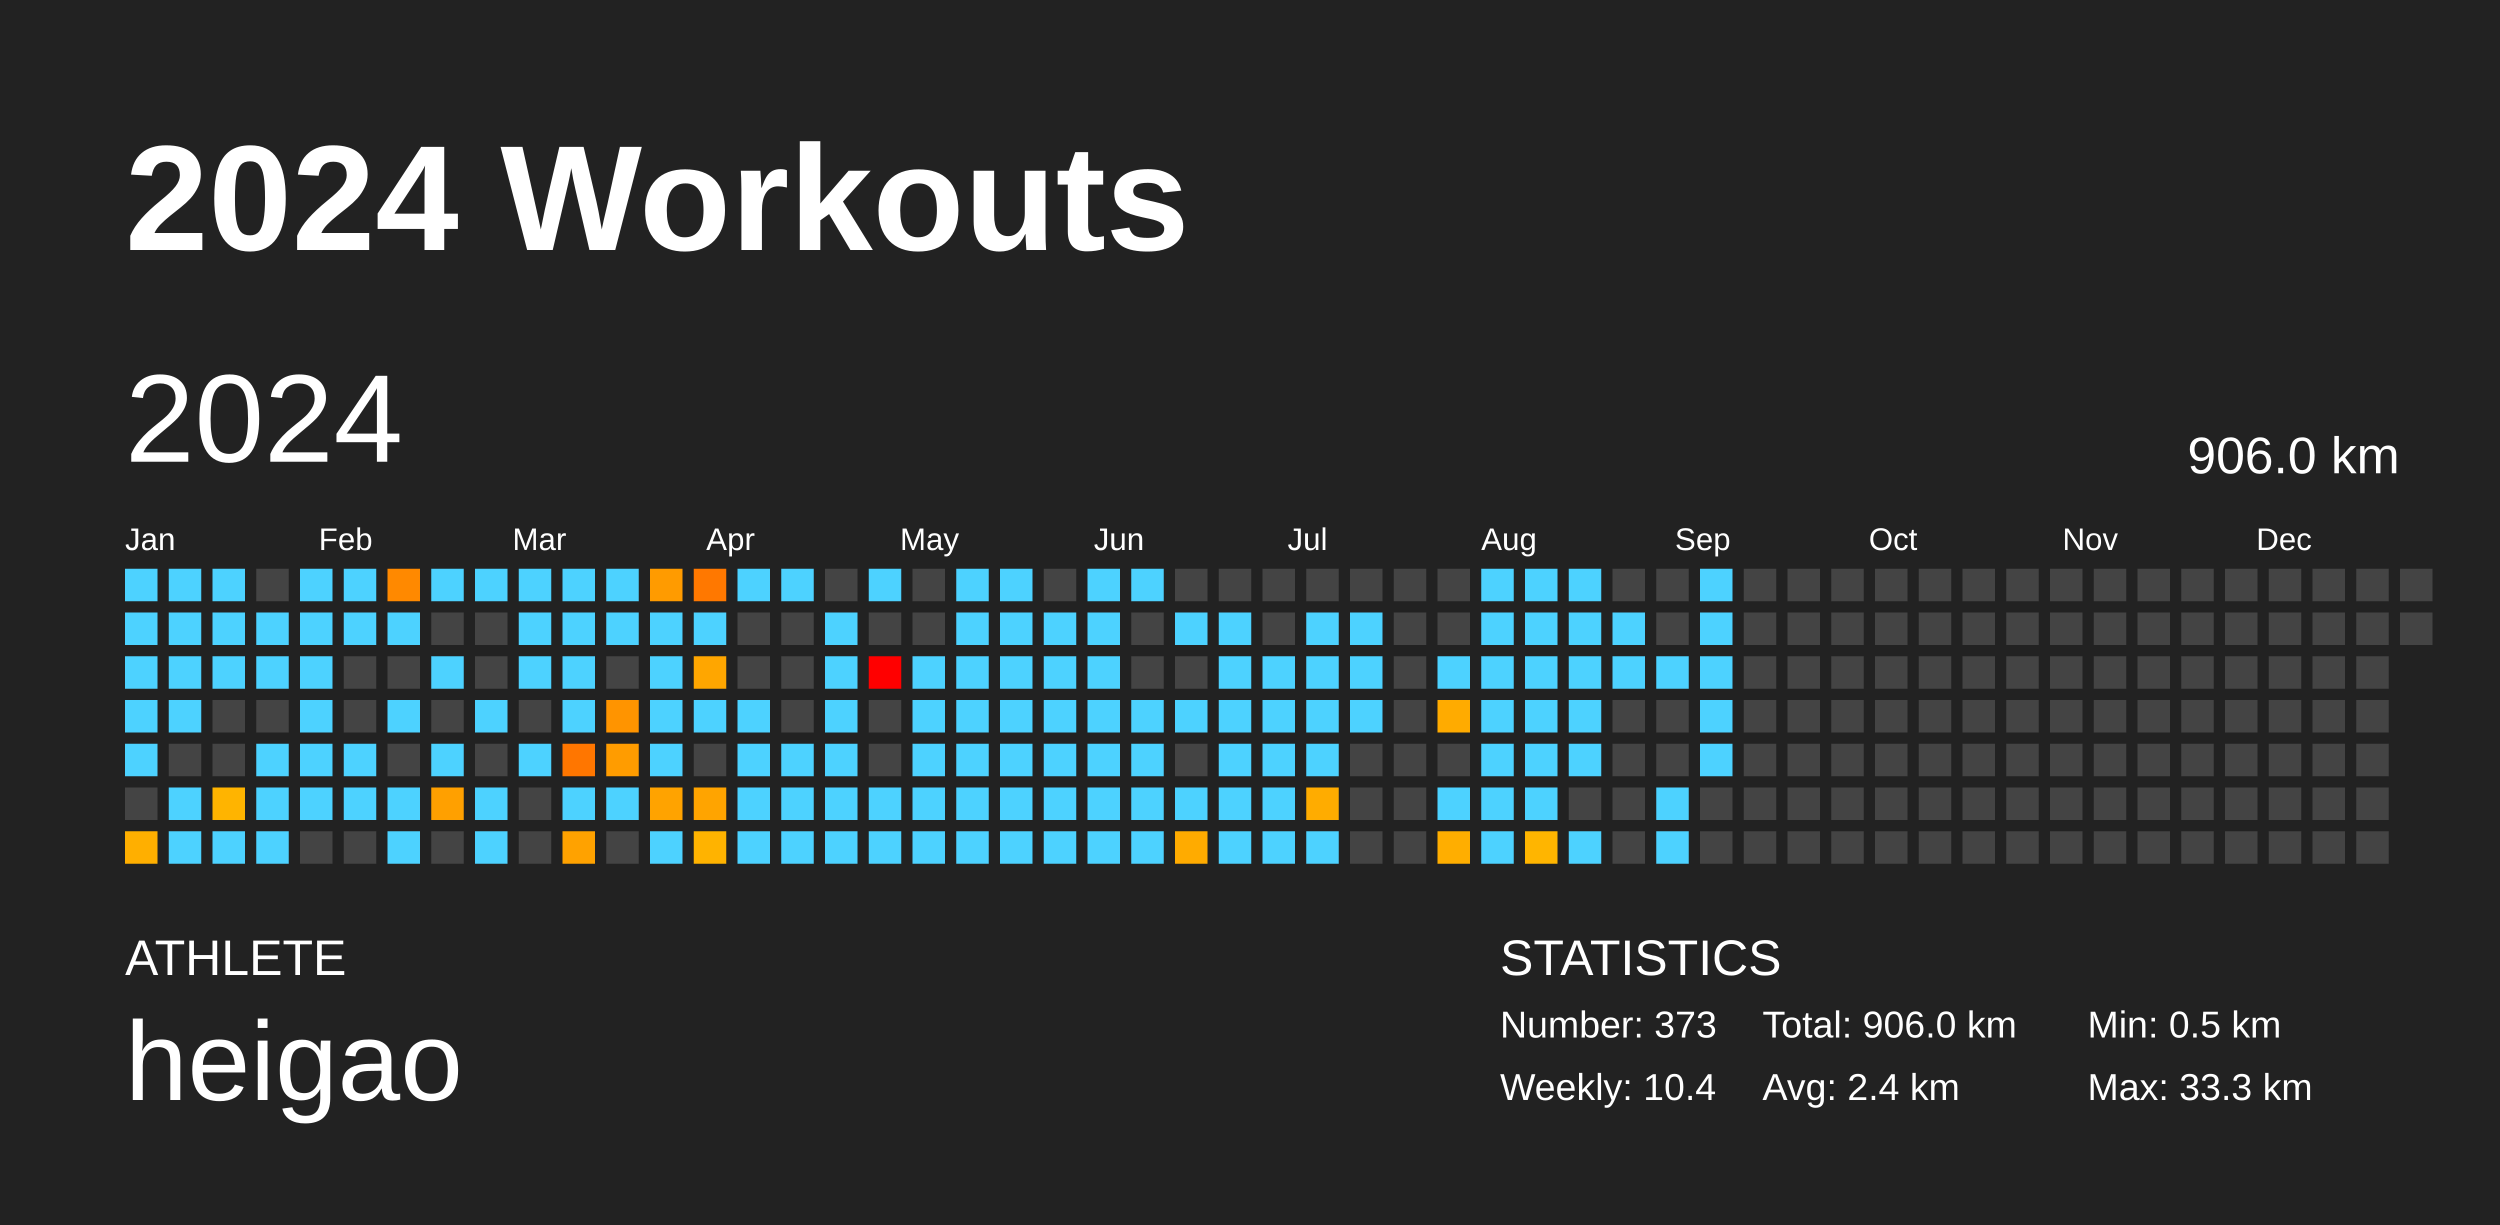
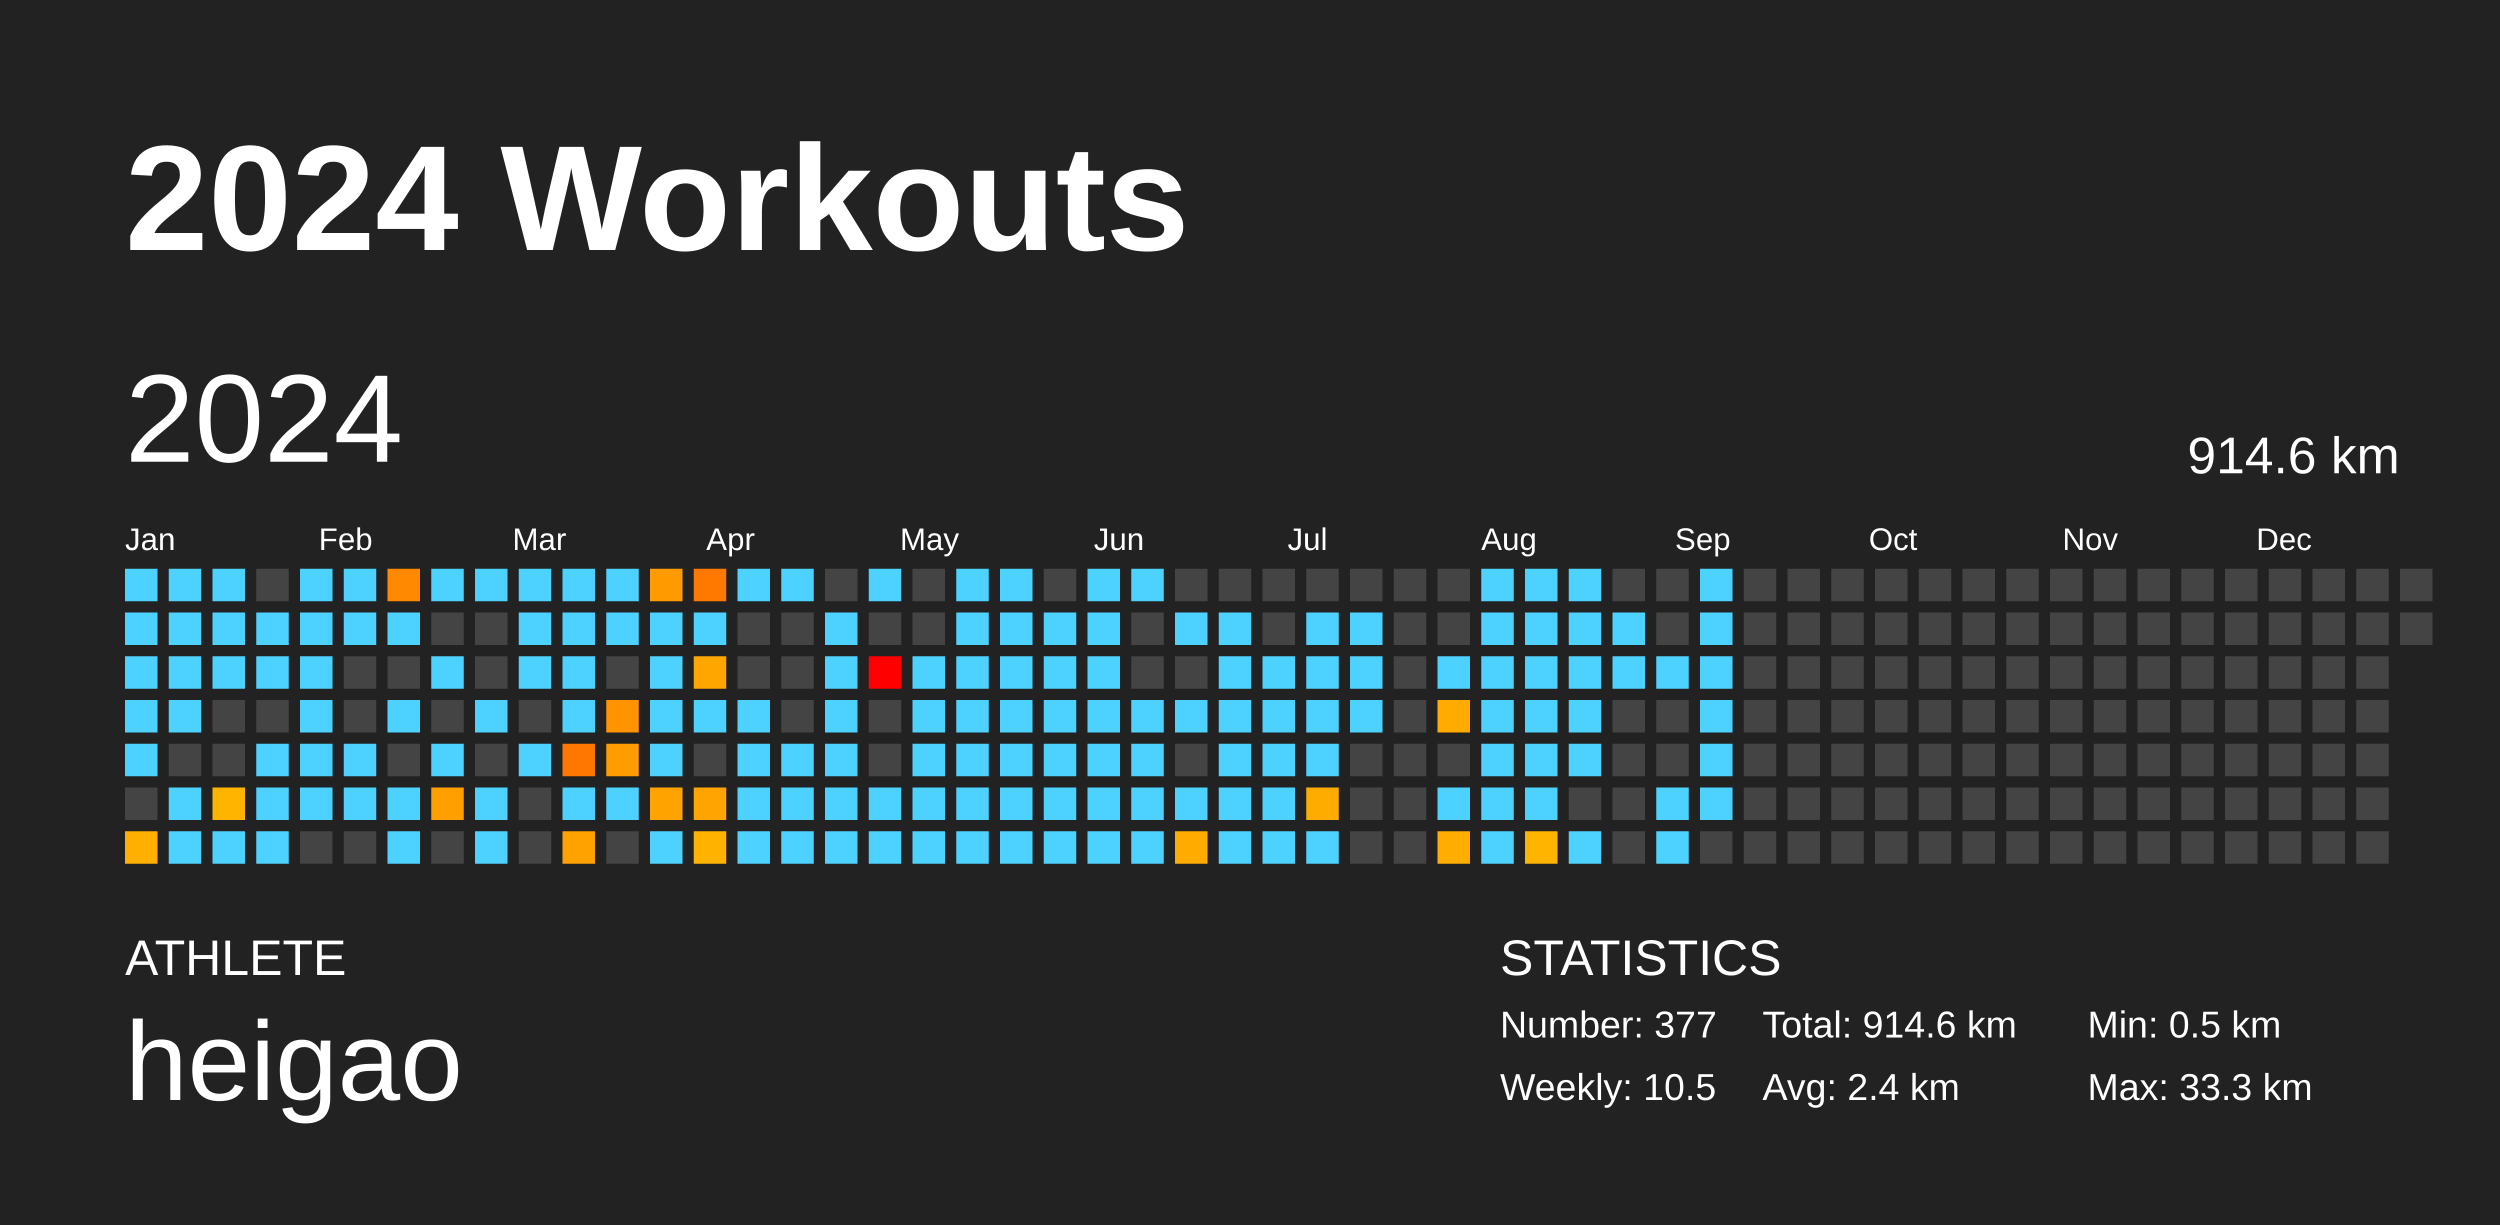
<svg xmlns="http://www.w3.org/2000/svg" baseProfile="full" height="98mm" version="1.1" viewBox="0,0,200,98" width="200mm">
  <defs />
  <rect fill="#222222" height="98" width="200" x="0" y="0" />
  <text fill="#FFFFFF" style="font-size:12px; font-family:Arial; font-weight:bold;" x="10" y="20">2024 Workouts</text>
  <text fill="#FFFFFF" style="font-size:4px; font-family:Arial" x="10" y="78">ATHLETE</text>
  <text fill="#FFFFFF" style="font-size:9px; font-family:Arial" x="10" y="88">heigao</text>
  <text fill="#FFFFFF" style="font-size:4px; font-family:Arial" x="120" y="78">STATISTICS</text>
-   <text fill="#FFFFFF" style="font-size:3px; font-family:Arial" x="120" y="83">Number: 373</text>
-   <text fill="#FFFFFF" style="font-size:3px; font-family:Arial" x="120" y="88">Weekly: 10.4</text>
-   <text fill="#FFFFFF" style="font-size:3px; font-family:Arial" x="141" y="83">Total: 906.0 km</text>
+   <text fill="#FFFFFF" style="font-size:3px; font-family:Arial" x="120" y="83">Number: 377</text>
+   <text fill="#FFFFFF" style="font-size:3px; font-family:Arial" x="120" y="88">Weekly: 10.5</text>
+   <text fill="#FFFFFF" style="font-size:3px; font-family:Arial" x="141" y="83">Total: 914.6 km</text>
  <text fill="#FFFFFF" style="font-size:3px; font-family:Arial" x="141" y="88">Avg: 2.4 km</text>
  <text fill="#FFFFFF" style="font-size:3px; font-family:Arial" x="167" y="83">Min: 0.5 km</text>
  <text fill="#FFFFFF" style="font-size:3px; font-family:Arial" x="167" y="88">Max: 33.3 km</text>
  <text dominant-baseline="hanging" fill="#FFFFFF" style="font-size:10.0px; font-family:Arial;" x="10" y="30">2024</text>
-   <text dominant-baseline="hanging" fill="#FFFFFF" style="font-size:4.125px; font-family:Arial;" x="175" y="35">906.0 km</text>
+   <text dominant-baseline="hanging" fill="#FFFFFF" style="font-size:4.125px; font-family:Arial;" x="175" y="35">914.6 km</text>
  <text fill="#FFFFFF" style="font-size:2.5px; font-family:Arial" x="10.0" y="44">Jan</text>
  <text fill="#FFFFFF" style="font-size:2.5px; font-family:Arial" x="25.5" y="44">Feb</text>
  <text fill="#FFFFFF" style="font-size:2.5px; font-family:Arial" x="41.0" y="44">Mar</text>
  <text fill="#FFFFFF" style="font-size:2.5px; font-family:Arial" x="56.5" y="44">Apr</text>
  <text fill="#FFFFFF" style="font-size:2.5px; font-family:Arial" x="72.0" y="44">May</text>
  <text fill="#FFFFFF" style="font-size:2.5px; font-family:Arial" x="87.5" y="44">Jun</text>
  <text fill="#FFFFFF" style="font-size:2.5px; font-family:Arial" x="103.0" y="44">Jul</text>
  <text fill="#FFFFFF" style="font-size:2.5px; font-family:Arial" x="118.5" y="44">Aug</text>
  <text fill="#FFFFFF" style="font-size:2.5px; font-family:Arial" x="134.0" y="44">Sep</text>
  <text fill="#FFFFFF" style="font-size:2.5px; font-family:Arial" x="149.5" y="44">Oct</text>
  <text fill="#FFFFFF" style="font-size:2.5px; font-family:Arial" x="165.0" y="44">Nov</text>
  <text fill="#FFFFFF" style="font-size:2.5px; font-family:Arial" x="180.5" y="44">Dec</text>
  <rect fill="#4dd2ff" height="2.6" width="2.6" x="10.0" y="45.5" />
  <rect fill="#4dd2ff" height="2.6" width="2.6" x="10.0" y="49.0" />
  <rect fill="#4dd2ff" height="2.6" width="2.6" x="10.0" y="52.5" />
  <rect fill="#4dd2ff" height="2.6" width="2.6" x="10.0" y="56.0" />
  <rect fill="#4dd2ff" height="2.6" width="2.6" x="10.0" y="59.5" />
  <rect fill="#444444" height="2.6" width="2.6" x="10.0" y="63.0" />
  <rect fill="#ffaf00" height="2.6" width="2.6" x="10.0" y="66.5" />
  <rect fill="#4dd2ff" height="2.6" width="2.6" x="13.5" y="45.5" />
  <rect fill="#4dd2ff" height="2.6" width="2.6" x="13.5" y="49.0" />
  <rect fill="#4dd2ff" height="2.6" width="2.6" x="13.5" y="52.5" />
  <rect fill="#4dd2ff" height="2.6" width="2.6" x="13.5" y="56.0" />
  <rect fill="#444444" height="2.6" width="2.6" x="13.5" y="59.5" />
  <rect fill="#4dd2ff" height="2.6" width="2.6" x="13.5" y="63.0" />
  <rect fill="#4dd2ff" height="2.6" width="2.6" x="13.5" y="66.5" />
  <rect fill="#4dd2ff" height="2.6" width="2.6" x="17.0" y="45.5" />
  <rect fill="#4dd2ff" height="2.6" width="2.6" x="17.0" y="49.0" />
  <rect fill="#4dd2ff" height="2.6" width="2.6" x="17.0" y="52.5" />
  <rect fill="#444444" height="2.6" width="2.6" x="17.0" y="56.0" />
  <rect fill="#444444" height="2.6" width="2.6" x="17.0" y="59.5" />
  <rect fill="#ffb400" height="2.6" width="2.6" x="17.0" y="63.0" />
  <rect fill="#4dd2ff" height="2.6" width="2.6" x="17.0" y="66.5" />
  <rect fill="#444444" height="2.6" width="2.6" x="20.5" y="45.5" />
  <rect fill="#4dd2ff" height="2.6" width="2.6" x="20.5" y="49.0" />
  <rect fill="#4dd2ff" height="2.6" width="2.6" x="20.5" y="52.5" />
  <rect fill="#444444" height="2.6" width="2.6" x="20.5" y="56.0" />
  <rect fill="#4dd2ff" height="2.6" width="2.6" x="20.5" y="59.5" />
  <rect fill="#4dd2ff" height="2.6" width="2.6" x="20.5" y="63.0" />
  <rect fill="#4dd2ff" height="2.6" width="2.6" x="20.5" y="66.5" />
  <rect fill="#4dd2ff" height="2.6" width="2.6" x="24.0" y="45.5" />
  <rect fill="#4dd2ff" height="2.6" width="2.6" x="24.0" y="49.0" />
  <rect fill="#4dd2ff" height="2.6" width="2.6" x="24.0" y="52.5" />
  <rect fill="#4dd2ff" height="2.6" width="2.6" x="24.0" y="56.0" />
  <rect fill="#4dd2ff" height="2.6" width="2.6" x="24.0" y="59.5" />
  <rect fill="#4dd2ff" height="2.6" width="2.6" x="24.0" y="63.0" />
  <rect fill="#444444" height="2.6" width="2.6" x="24.0" y="66.5" />
  <rect fill="#4dd2ff" height="2.6" width="2.6" x="27.5" y="45.5" />
  <rect fill="#4dd2ff" height="2.6" width="2.6" x="27.5" y="49.0" />
  <rect fill="#444444" height="2.6" width="2.6" x="27.5" y="52.5" />
  <rect fill="#444444" height="2.6" width="2.6" x="27.5" y="56.0" />
  <rect fill="#4dd2ff" height="2.6" width="2.6" x="27.5" y="59.5" />
  <rect fill="#4dd2ff" height="2.6" width="2.6" x="27.5" y="63.0" />
  <rect fill="#444444" height="2.6" width="2.6" x="27.5" y="66.5" />
  <rect fill="#ff8900" height="2.6" width="2.6" x="31.0" y="45.5" />
  <rect fill="#4dd2ff" height="2.6" width="2.6" x="31.0" y="49.0" />
  <rect fill="#444444" height="2.6" width="2.6" x="31.0" y="52.5" />
  <rect fill="#4dd2ff" height="2.6" width="2.6" x="31.0" y="56.0" />
  <rect fill="#444444" height="2.6" width="2.6" x="31.0" y="59.5" />
  <rect fill="#4dd2ff" height="2.6" width="2.6" x="31.0" y="63.0" />
  <rect fill="#4dd2ff" height="2.6" width="2.6" x="31.0" y="66.5" />
  <rect fill="#4dd2ff" height="2.6" width="2.6" x="34.5" y="45.5" />
  <rect fill="#444444" height="2.6" width="2.6" x="34.5" y="49.0" />
  <rect fill="#4dd2ff" height="2.6" width="2.6" x="34.5" y="52.5" />
  <rect fill="#444444" height="2.6" width="2.6" x="34.5" y="56.0" />
  <rect fill="#4dd2ff" height="2.6" width="2.6" x="34.5" y="59.5" />
  <rect fill="#ffa000" height="2.6" width="2.6" x="34.5" y="63.0" />
  <rect fill="#444444" height="2.6" width="2.6" x="34.5" y="66.5" />
  <rect fill="#4dd2ff" height="2.6" width="2.6" x="38.0" y="45.5" />
  <rect fill="#444444" height="2.6" width="2.6" x="38.0" y="49.0" />
  <rect fill="#444444" height="2.6" width="2.6" x="38.0" y="52.5" />
  <rect fill="#4dd2ff" height="2.6" width="2.6" x="38.0" y="56.0" />
  <rect fill="#444444" height="2.6" width="2.6" x="38.0" y="59.5" />
  <rect fill="#4dd2ff" height="2.6" width="2.6" x="38.0" y="63.0" />
  <rect fill="#4dd2ff" height="2.6" width="2.6" x="38.0" y="66.5" />
  <rect fill="#4dd2ff" height="2.6" width="2.6" x="41.5" y="45.5" />
  <rect fill="#4dd2ff" height="2.6" width="2.6" x="41.5" y="49.0" />
  <rect fill="#4dd2ff" height="2.6" width="2.6" x="41.5" y="52.5" />
  <rect fill="#444444" height="2.6" width="2.6" x="41.5" y="56.0" />
  <rect fill="#4dd2ff" height="2.6" width="2.6" x="41.5" y="59.5" />
  <rect fill="#444444" height="2.6" width="2.6" x="41.5" y="63.0" />
  <rect fill="#444444" height="2.6" width="2.6" x="41.5" y="66.5" />
  <rect fill="#4dd2ff" height="2.6" width="2.6" x="45.0" y="45.5" />
  <rect fill="#4dd2ff" height="2.6" width="2.6" x="45.0" y="49.0" />
  <rect fill="#4dd2ff" height="2.6" width="2.6" x="45.0" y="52.5" />
  <rect fill="#4dd2ff" height="2.6" width="2.6" x="45.0" y="56.0" />
  <rect fill="#ff7600" height="2.6" width="2.6" x="45.0" y="59.5" />
  <rect fill="#4dd2ff" height="2.6" width="2.6" x="45.0" y="63.0" />
  <rect fill="#ffa200" height="2.6" width="2.6" x="45.0" y="66.5" />
  <rect fill="#4dd2ff" height="2.6" width="2.6" x="48.5" y="45.5" />
  <rect fill="#4dd2ff" height="2.6" width="2.6" x="48.5" y="49.0" />
  <rect fill="#444444" height="2.6" width="2.6" x="48.5" y="52.5" />
  <rect fill="#ff9400" height="2.6" width="2.6" x="48.5" y="56.0" />
  <rect fill="#ff9c00" height="2.6" width="2.6" x="48.5" y="59.5" />
  <rect fill="#4dd2ff" height="2.6" width="2.6" x="48.5" y="63.0" />
  <rect fill="#444444" height="2.6" width="2.6" x="48.5" y="66.5" />
  <rect fill="#ff9b00" height="2.6" width="2.6" x="52.0" y="45.5" />
  <rect fill="#4dd2ff" height="2.6" width="2.6" x="52.0" y="49.0" />
  <rect fill="#4dd2ff" height="2.6" width="2.6" x="52.0" y="52.5" />
  <rect fill="#4dd2ff" height="2.6" width="2.6" x="52.0" y="56.0" />
  <rect fill="#4dd2ff" height="2.6" width="2.6" x="52.0" y="59.5" />
  <rect fill="#ffa300" height="2.6" width="2.6" x="52.0" y="63.0" />
  <rect fill="#4dd2ff" height="2.6" width="2.6" x="52.0" y="66.5" />
  <rect fill="#ff7800" height="2.6" width="2.6" x="55.5" y="45.5" />
  <rect fill="#4dd2ff" height="2.6" width="2.6" x="55.5" y="49.0" />
  <rect fill="#ffa600" height="2.6" width="2.6" x="55.5" y="52.5" />
  <rect fill="#4dd2ff" height="2.6" width="2.6" x="55.5" y="56.0" />
  <rect fill="#444444" height="2.6" width="2.6" x="55.5" y="59.5" />
  <rect fill="#ffa400" height="2.6" width="2.6" x="55.5" y="63.0" />
  <rect fill="#ffb300" height="2.6" width="2.6" x="55.5" y="66.5" />
  <rect fill="#4dd2ff" height="2.6" width="2.6" x="59.0" y="45.5" />
  <rect fill="#444444" height="2.6" width="2.6" x="59.0" y="49.0" />
  <rect fill="#444444" height="2.6" width="2.6" x="59.0" y="52.5" />
  <rect fill="#4dd2ff" height="2.6" width="2.6" x="59.0" y="56.0" />
  <rect fill="#4dd2ff" height="2.6" width="2.6" x="59.0" y="59.5" />
  <rect fill="#4dd2ff" height="2.6" width="2.6" x="59.0" y="63.0" />
  <rect fill="#4dd2ff" height="2.6" width="2.6" x="59.0" y="66.5" />
  <rect fill="#4dd2ff" height="2.6" width="2.6" x="62.5" y="45.5" />
  <rect fill="#444444" height="2.6" width="2.6" x="62.5" y="49.0" />
  <rect fill="#444444" height="2.6" width="2.6" x="62.5" y="52.5" />
  <rect fill="#444444" height="2.6" width="2.6" x="62.5" y="56.0" />
  <rect fill="#4dd2ff" height="2.6" width="2.6" x="62.5" y="59.5" />
  <rect fill="#4dd2ff" height="2.6" width="2.6" x="62.5" y="63.0" />
  <rect fill="#4dd2ff" height="2.6" width="2.6" x="62.5" y="66.5" />
  <rect fill="#444444" height="2.6" width="2.6" x="66.0" y="45.5" />
  <rect fill="#4dd2ff" height="2.6" width="2.6" x="66.0" y="49.0" />
  <rect fill="#4dd2ff" height="2.6" width="2.6" x="66.0" y="52.5" />
  <rect fill="#4dd2ff" height="2.6" width="2.6" x="66.0" y="56.0" />
  <rect fill="#4dd2ff" height="2.6" width="2.6" x="66.0" y="59.5" />
  <rect fill="#4dd2ff" height="2.6" width="2.6" x="66.0" y="63.0" />
  <rect fill="#4dd2ff" height="2.6" width="2.6" x="66.0" y="66.5" />
  <rect fill="#4dd2ff" height="2.6" width="2.6" x="69.5" y="45.5" />
  <rect fill="#444444" height="2.6" width="2.6" x="69.5" y="49.0" />
  <rect fill="red" height="2.6" width="2.6" x="69.5" y="52.5" />
  <rect fill="#444444" height="2.6" width="2.6" x="69.5" y="56.0" />
  <rect fill="#444444" height="2.6" width="2.6" x="69.5" y="59.5" />
  <rect fill="#4dd2ff" height="2.6" width="2.6" x="69.5" y="63.0" />
  <rect fill="#4dd2ff" height="2.6" width="2.6" x="69.5" y="66.5" />
  <rect fill="#444444" height="2.6" width="2.6" x="73.0" y="45.5" />
  <rect fill="#444444" height="2.6" width="2.6" x="73.0" y="49.0" />
  <rect fill="#4dd2ff" height="2.6" width="2.6" x="73.0" y="52.5" />
  <rect fill="#4dd2ff" height="2.6" width="2.6" x="73.0" y="56.0" />
  <rect fill="#4dd2ff" height="2.6" width="2.6" x="73.0" y="59.5" />
  <rect fill="#4dd2ff" height="2.6" width="2.6" x="73.0" y="63.0" />
  <rect fill="#4dd2ff" height="2.6" width="2.6" x="73.0" y="66.5" />
  <rect fill="#4dd2ff" height="2.6" width="2.6" x="76.5" y="45.5" />
  <rect fill="#4dd2ff" height="2.6" width="2.6" x="76.5" y="49.0" />
  <rect fill="#4dd2ff" height="2.6" width="2.6" x="76.5" y="52.5" />
  <rect fill="#4dd2ff" height="2.6" width="2.6" x="76.5" y="56.0" />
  <rect fill="#4dd2ff" height="2.6" width="2.6" x="76.5" y="59.5" />
  <rect fill="#4dd2ff" height="2.6" width="2.6" x="76.5" y="63.0" />
  <rect fill="#4dd2ff" height="2.6" width="2.6" x="76.5" y="66.5" />
  <rect fill="#4dd2ff" height="2.6" width="2.6" x="80.0" y="45.5" />
  <rect fill="#4dd2ff" height="2.6" width="2.6" x="80.0" y="49.0" />
  <rect fill="#4dd2ff" height="2.6" width="2.6" x="80.0" y="52.5" />
  <rect fill="#4dd2ff" height="2.6" width="2.6" x="80.0" y="56.0" />
  <rect fill="#4dd2ff" height="2.6" width="2.6" x="80.0" y="59.5" />
  <rect fill="#4dd2ff" height="2.6" width="2.6" x="80.0" y="63.0" />
  <rect fill="#4dd2ff" height="2.6" width="2.6" x="80.0" y="66.5" />
  <rect fill="#444444" height="2.6" width="2.6" x="83.5" y="45.5" />
  <rect fill="#4dd2ff" height="2.6" width="2.6" x="83.5" y="49.0" />
  <rect fill="#4dd2ff" height="2.6" width="2.6" x="83.5" y="52.5" />
  <rect fill="#4dd2ff" height="2.6" width="2.6" x="83.5" y="56.0" />
  <rect fill="#4dd2ff" height="2.6" width="2.6" x="83.5" y="59.5" />
  <rect fill="#4dd2ff" height="2.6" width="2.6" x="83.5" y="63.0" />
  <rect fill="#4dd2ff" height="2.6" width="2.6" x="83.5" y="66.5" />
  <rect fill="#4dd2ff" height="2.6" width="2.6" x="87.0" y="45.5" />
  <rect fill="#4dd2ff" height="2.6" width="2.6" x="87.0" y="49.0" />
  <rect fill="#4dd2ff" height="2.6" width="2.6" x="87.0" y="52.5" />
  <rect fill="#4dd2ff" height="2.6" width="2.6" x="87.0" y="56.0" />
  <rect fill="#4dd2ff" height="2.6" width="2.6" x="87.0" y="59.5" />
  <rect fill="#4dd2ff" height="2.6" width="2.6" x="87.0" y="63.0" />
  <rect fill="#4dd2ff" height="2.6" width="2.6" x="87.0" y="66.5" />
  <rect fill="#4dd2ff" height="2.6" width="2.6" x="90.5" y="45.5" />
  <rect fill="#444444" height="2.6" width="2.6" x="90.5" y="49.0" />
  <rect fill="#444444" height="2.6" width="2.6" x="90.5" y="52.5" />
  <rect fill="#4dd2ff" height="2.6" width="2.6" x="90.5" y="56.0" />
  <rect fill="#4dd2ff" height="2.6" width="2.6" x="90.5" y="59.5" />
  <rect fill="#4dd2ff" height="2.6" width="2.6" x="90.5" y="63.0" />
  <rect fill="#4dd2ff" height="2.6" width="2.6" x="90.5" y="66.5" />
  <rect fill="#444444" height="2.6" width="2.6" x="94.0" y="45.5" />
  <rect fill="#4dd2ff" height="2.6" width="2.6" x="94.0" y="49.0" />
  <rect fill="#444444" height="2.6" width="2.6" x="94.0" y="52.5" />
  <rect fill="#4dd2ff" height="2.6" width="2.6" x="94.0" y="56.0" />
  <rect fill="#444444" height="2.6" width="2.6" x="94.0" y="59.5" />
  <rect fill="#4dd2ff" height="2.6" width="2.6" x="94.0" y="63.0" />
  <rect fill="#ffab00" height="2.6" width="2.6" x="94.0" y="66.5" />
  <rect fill="#444444" height="2.6" width="2.6" x="97.5" y="45.5" />
  <rect fill="#4dd2ff" height="2.6" width="2.6" x="97.5" y="49.0" />
  <rect fill="#4dd2ff" height="2.6" width="2.6" x="97.5" y="52.5" />
  <rect fill="#4dd2ff" height="2.6" width="2.6" x="97.5" y="56.0" />
  <rect fill="#4dd2ff" height="2.6" width="2.6" x="97.5" y="59.5" />
  <rect fill="#4dd2ff" height="2.6" width="2.6" x="97.5" y="63.0" />
  <rect fill="#4dd2ff" height="2.6" width="2.6" x="97.5" y="66.5" />
  <rect fill="#444444" height="2.6" width="2.6" x="101.0" y="45.5" />
  <rect fill="#444444" height="2.6" width="2.6" x="101.0" y="49.0" />
  <rect fill="#4dd2ff" height="2.6" width="2.6" x="101.0" y="52.5" />
  <rect fill="#4dd2ff" height="2.6" width="2.6" x="101.0" y="56.0" />
  <rect fill="#4dd2ff" height="2.6" width="2.6" x="101.0" y="59.5" />
  <rect fill="#4dd2ff" height="2.6" width="2.6" x="101.0" y="63.0" />
  <rect fill="#4dd2ff" height="2.6" width="2.6" x="101.0" y="66.5" />
  <rect fill="#444444" height="2.6" width="2.6" x="104.5" y="45.5" />
  <rect fill="#4dd2ff" height="2.6" width="2.6" x="104.5" y="49.0" />
  <rect fill="#4dd2ff" height="2.6" width="2.6" x="104.5" y="52.5" />
  <rect fill="#4dd2ff" height="2.6" width="2.6" x="104.5" y="56.0" />
  <rect fill="#4dd2ff" height="2.6" width="2.6" x="104.5" y="59.5" />
  <rect fill="#ffac00" height="2.6" width="2.6" x="104.5" y="63.0" />
  <rect fill="#4dd2ff" height="2.6" width="2.6" x="104.5" y="66.5" />
  <rect fill="#444444" height="2.6" width="2.6" x="108.0" y="45.5" />
  <rect fill="#4dd2ff" height="2.6" width="2.6" x="108.0" y="49.0" />
  <rect fill="#4dd2ff" height="2.6" width="2.6" x="108.0" y="52.5" />
  <rect fill="#4dd2ff" height="2.6" width="2.6" x="108.0" y="56.0" />
  <rect fill="#444444" height="2.6" width="2.6" x="108.0" y="59.5" />
  <rect fill="#444444" height="2.6" width="2.6" x="108.0" y="63.0" />
  <rect fill="#444444" height="2.6" width="2.6" x="108.0" y="66.5" />
  <rect fill="#444444" height="2.6" width="2.6" x="111.5" y="45.5" />
  <rect fill="#444444" height="2.6" width="2.6" x="111.5" y="49.0" />
  <rect fill="#444444" height="2.6" width="2.6" x="111.5" y="52.5" />
  <rect fill="#444444" height="2.6" width="2.6" x="111.5" y="56.0" />
  <rect fill="#444444" height="2.6" width="2.6" x="111.5" y="59.5" />
  <rect fill="#444444" height="2.6" width="2.6" x="111.5" y="63.0" />
  <rect fill="#444444" height="2.6" width="2.6" x="111.5" y="66.5" />
  <rect fill="#444444" height="2.6" width="2.6" x="115.0" y="45.5" />
  <rect fill="#444444" height="2.6" width="2.6" x="115.0" y="49.0" />
  <rect fill="#4dd2ff" height="2.6" width="2.6" x="115.0" y="52.5" />
  <rect fill="#ffab00" height="2.6" width="2.6" x="115.0" y="56.0" />
  <rect fill="#444444" height="2.6" width="2.6" x="115.0" y="59.5" />
  <rect fill="#4dd2ff" height="2.6" width="2.6" x="115.0" y="63.0" />
  <rect fill="#ffae00" height="2.6" width="2.6" x="115.0" y="66.5" />
  <rect fill="#4dd2ff" height="2.6" width="2.6" x="118.5" y="45.5" />
  <rect fill="#4dd2ff" height="2.6" width="2.6" x="118.5" y="49.0" />
  <rect fill="#4dd2ff" height="2.6" width="2.6" x="118.5" y="52.5" />
  <rect fill="#4dd2ff" height="2.6" width="2.6" x="118.5" y="56.0" />
  <rect fill="#4dd2ff" height="2.6" width="2.6" x="118.5" y="59.5" />
  <rect fill="#4dd2ff" height="2.6" width="2.6" x="118.5" y="63.0" />
  <rect fill="#4dd2ff" height="2.6" width="2.6" x="118.5" y="66.5" />
  <rect fill="#4dd2ff" height="2.6" width="2.6" x="122.0" y="45.5" />
  <rect fill="#4dd2ff" height="2.6" width="2.6" x="122.0" y="49.0" />
  <rect fill="#4dd2ff" height="2.6" width="2.6" x="122.0" y="52.5" />
  <rect fill="#4dd2ff" height="2.6" width="2.6" x="122.0" y="56.0" />
  <rect fill="#4dd2ff" height="2.6" width="2.6" x="122.0" y="59.5" />
  <rect fill="#4dd2ff" height="2.6" width="2.6" x="122.0" y="63.0" />
  <rect fill="#ffb500" height="2.6" width="2.6" x="122.0" y="66.5" />
  <rect fill="#4dd2ff" height="2.6" width="2.6" x="125.5" y="45.5" />
  <rect fill="#4dd2ff" height="2.6" width="2.6" x="125.5" y="49.0" />
  <rect fill="#4dd2ff" height="2.6" width="2.6" x="125.5" y="52.5" />
  <rect fill="#4dd2ff" height="2.6" width="2.6" x="125.5" y="56.0" />
  <rect fill="#4dd2ff" height="2.6" width="2.6" x="125.5" y="59.5" />
  <rect fill="#444444" height="2.6" width="2.6" x="125.5" y="63.0" />
  <rect fill="#4dd2ff" height="2.6" width="2.6" x="125.5" y="66.5" />
  <rect fill="#444444" height="2.6" width="2.6" x="129.0" y="45.5" />
  <rect fill="#4dd2ff" height="2.6" width="2.6" x="129.0" y="49.0" />
  <rect fill="#4dd2ff" height="2.6" width="2.6" x="129.0" y="52.5" />
  <rect fill="#444444" height="2.6" width="2.6" x="129.0" y="56.0" />
  <rect fill="#444444" height="2.6" width="2.6" x="129.0" y="59.5" />
  <rect fill="#444444" height="2.6" width="2.6" x="129.0" y="63.0" />
  <rect fill="#444444" height="2.6" width="2.6" x="129.0" y="66.5" />
  <rect fill="#444444" height="2.6" width="2.6" x="132.5" y="45.5" />
  <rect fill="#444444" height="2.6" width="2.6" x="132.5" y="49.0" />
  <rect fill="#4dd2ff" height="2.6" width="2.6" x="132.5" y="52.5" />
  <rect fill="#444444" height="2.6" width="2.6" x="132.5" y="56.0" />
  <rect fill="#444444" height="2.6" width="2.6" x="132.5" y="59.5" />
  <rect fill="#4dd2ff" height="2.6" width="2.6" x="132.5" y="63.0" />
  <rect fill="#4dd2ff" height="2.6" width="2.6" x="132.5" y="66.5" />
  <rect fill="#4dd2ff" height="2.6" width="2.6" x="136.0" y="45.5" />
  <rect fill="#4dd2ff" height="2.6" width="2.6" x="136.0" y="49.0" />
  <rect fill="#4dd2ff" height="2.6" width="2.6" x="136.0" y="52.5" />
  <rect fill="#4dd2ff" height="2.6" width="2.6" x="136.0" y="56.0" />
  <rect fill="#4dd2ff" height="2.6" width="2.6" x="136.0" y="59.5" />
-   <rect fill="#444444" height="2.6" width="2.6" x="136.0" y="63.0" />
+   <rect fill="#4dd2ff" height="2.6" width="2.6" x="136.0" y="63.0" />
  <rect fill="#444444" height="2.6" width="2.6" x="136.0" y="66.5" />
  <rect fill="#444444" height="2.6" width="2.6" x="139.5" y="45.5" />
  <rect fill="#444444" height="2.6" width="2.6" x="139.5" y="49.0" />
  <rect fill="#444444" height="2.6" width="2.6" x="139.5" y="52.5" />
  <rect fill="#444444" height="2.6" width="2.6" x="139.5" y="56.0" />
  <rect fill="#444444" height="2.6" width="2.6" x="139.5" y="59.5" />
  <rect fill="#444444" height="2.6" width="2.6" x="139.5" y="63.0" />
  <rect fill="#444444" height="2.6" width="2.6" x="139.5" y="66.5" />
  <rect fill="#444444" height="2.6" width="2.6" x="143.0" y="45.5" />
  <rect fill="#444444" height="2.6" width="2.6" x="143.0" y="49.0" />
  <rect fill="#444444" height="2.6" width="2.6" x="143.0" y="52.5" />
  <rect fill="#444444" height="2.6" width="2.6" x="143.0" y="56.0" />
  <rect fill="#444444" height="2.6" width="2.6" x="143.0" y="59.5" />
  <rect fill="#444444" height="2.6" width="2.6" x="143.0" y="63.0" />
  <rect fill="#444444" height="2.6" width="2.6" x="143.0" y="66.5" />
  <rect fill="#444444" height="2.6" width="2.6" x="146.5" y="45.5" />
  <rect fill="#444444" height="2.6" width="2.6" x="146.5" y="49.0" />
  <rect fill="#444444" height="2.6" width="2.6" x="146.5" y="52.5" />
  <rect fill="#444444" height="2.6" width="2.6" x="146.5" y="56.0" />
  <rect fill="#444444" height="2.6" width="2.6" x="146.5" y="59.5" />
  <rect fill="#444444" height="2.6" width="2.6" x="146.5" y="63.0" />
  <rect fill="#444444" height="2.6" width="2.6" x="146.5" y="66.5" />
  <rect fill="#444444" height="2.6" width="2.6" x="150.0" y="45.5" />
  <rect fill="#444444" height="2.6" width="2.6" x="150.0" y="49.0" />
  <rect fill="#444444" height="2.6" width="2.6" x="150.0" y="52.5" />
  <rect fill="#444444" height="2.6" width="2.6" x="150.0" y="56.0" />
  <rect fill="#444444" height="2.6" width="2.6" x="150.0" y="59.5" />
  <rect fill="#444444" height="2.6" width="2.6" x="150.0" y="63.0" />
  <rect fill="#444444" height="2.6" width="2.6" x="150.0" y="66.5" />
  <rect fill="#444444" height="2.6" width="2.6" x="153.5" y="45.5" />
  <rect fill="#444444" height="2.6" width="2.6" x="153.5" y="49.0" />
  <rect fill="#444444" height="2.6" width="2.6" x="153.5" y="52.5" />
  <rect fill="#444444" height="2.6" width="2.6" x="153.5" y="56.0" />
  <rect fill="#444444" height="2.6" width="2.6" x="153.5" y="59.5" />
  <rect fill="#444444" height="2.6" width="2.6" x="153.5" y="63.0" />
  <rect fill="#444444" height="2.6" width="2.6" x="153.5" y="66.5" />
  <rect fill="#444444" height="2.6" width="2.6" x="157.0" y="45.5" />
  <rect fill="#444444" height="2.6" width="2.6" x="157.0" y="49.0" />
  <rect fill="#444444" height="2.6" width="2.6" x="157.0" y="52.5" />
  <rect fill="#444444" height="2.6" width="2.6" x="157.0" y="56.0" />
  <rect fill="#444444" height="2.6" width="2.6" x="157.0" y="59.5" />
  <rect fill="#444444" height="2.6" width="2.6" x="157.0" y="63.0" />
  <rect fill="#444444" height="2.6" width="2.6" x="157.0" y="66.5" />
  <rect fill="#444444" height="2.6" width="2.6" x="160.5" y="45.5" />
  <rect fill="#444444" height="2.6" width="2.6" x="160.5" y="49.0" />
  <rect fill="#444444" height="2.6" width="2.6" x="160.5" y="52.5" />
  <rect fill="#444444" height="2.6" width="2.6" x="160.5" y="56.0" />
  <rect fill="#444444" height="2.6" width="2.6" x="160.5" y="59.5" />
  <rect fill="#444444" height="2.6" width="2.6" x="160.5" y="63.0" />
  <rect fill="#444444" height="2.6" width="2.6" x="160.5" y="66.5" />
  <rect fill="#444444" height="2.6" width="2.6" x="164.0" y="45.5" />
  <rect fill="#444444" height="2.6" width="2.6" x="164.0" y="49.0" />
  <rect fill="#444444" height="2.6" width="2.6" x="164.0" y="52.5" />
  <rect fill="#444444" height="2.6" width="2.6" x="164.0" y="56.0" />
  <rect fill="#444444" height="2.6" width="2.6" x="164.0" y="59.5" />
  <rect fill="#444444" height="2.6" width="2.6" x="164.0" y="63.0" />
  <rect fill="#444444" height="2.6" width="2.6" x="164.0" y="66.5" />
  <rect fill="#444444" height="2.6" width="2.6" x="167.5" y="45.5" />
  <rect fill="#444444" height="2.6" width="2.6" x="167.5" y="49.0" />
  <rect fill="#444444" height="2.6" width="2.6" x="167.5" y="52.5" />
  <rect fill="#444444" height="2.6" width="2.6" x="167.5" y="56.0" />
  <rect fill="#444444" height="2.6" width="2.6" x="167.5" y="59.5" />
  <rect fill="#444444" height="2.6" width="2.6" x="167.5" y="63.0" />
  <rect fill="#444444" height="2.6" width="2.6" x="167.5" y="66.5" />
  <rect fill="#444444" height="2.6" width="2.6" x="171.0" y="45.5" />
  <rect fill="#444444" height="2.6" width="2.6" x="171.0" y="49.0" />
  <rect fill="#444444" height="2.6" width="2.6" x="171.0" y="52.5" />
  <rect fill="#444444" height="2.6" width="2.6" x="171.0" y="56.0" />
  <rect fill="#444444" height="2.6" width="2.6" x="171.0" y="59.5" />
  <rect fill="#444444" height="2.6" width="2.6" x="171.0" y="63.0" />
  <rect fill="#444444" height="2.6" width="2.6" x="171.0" y="66.5" />
  <rect fill="#444444" height="2.6" width="2.6" x="174.5" y="45.5" />
  <rect fill="#444444" height="2.6" width="2.6" x="174.5" y="49.0" />
  <rect fill="#444444" height="2.6" width="2.6" x="174.5" y="52.5" />
  <rect fill="#444444" height="2.6" width="2.6" x="174.5" y="56.0" />
  <rect fill="#444444" height="2.6" width="2.6" x="174.5" y="59.5" />
  <rect fill="#444444" height="2.6" width="2.6" x="174.5" y="63.0" />
  <rect fill="#444444" height="2.6" width="2.6" x="174.5" y="66.5" />
  <rect fill="#444444" height="2.6" width="2.6" x="178.0" y="45.5" />
  <rect fill="#444444" height="2.6" width="2.6" x="178.0" y="49.0" />
  <rect fill="#444444" height="2.6" width="2.6" x="178.0" y="52.5" />
  <rect fill="#444444" height="2.6" width="2.6" x="178.0" y="56.0" />
  <rect fill="#444444" height="2.6" width="2.6" x="178.0" y="59.5" />
  <rect fill="#444444" height="2.6" width="2.6" x="178.0" y="63.0" />
  <rect fill="#444444" height="2.6" width="2.6" x="178.0" y="66.5" />
  <rect fill="#444444" height="2.6" width="2.6" x="181.5" y="45.5" />
  <rect fill="#444444" height="2.6" width="2.6" x="181.5" y="49.0" />
  <rect fill="#444444" height="2.6" width="2.6" x="181.5" y="52.5" />
  <rect fill="#444444" height="2.6" width="2.6" x="181.5" y="56.0" />
  <rect fill="#444444" height="2.6" width="2.6" x="181.5" y="59.5" />
  <rect fill="#444444" height="2.6" width="2.6" x="181.5" y="63.0" />
  <rect fill="#444444" height="2.6" width="2.6" x="181.5" y="66.5" />
  <rect fill="#444444" height="2.6" width="2.6" x="185.0" y="45.5" />
  <rect fill="#444444" height="2.6" width="2.6" x="185.0" y="49.0" />
  <rect fill="#444444" height="2.6" width="2.6" x="185.0" y="52.5" />
  <rect fill="#444444" height="2.6" width="2.6" x="185.0" y="56.0" />
  <rect fill="#444444" height="2.6" width="2.6" x="185.0" y="59.5" />
  <rect fill="#444444" height="2.6" width="2.6" x="185.0" y="63.0" />
  <rect fill="#444444" height="2.6" width="2.6" x="185.0" y="66.5" />
  <rect fill="#444444" height="2.6" width="2.6" x="188.5" y="45.5" />
  <rect fill="#444444" height="2.6" width="2.6" x="188.5" y="49.0" />
  <rect fill="#444444" height="2.6" width="2.6" x="188.5" y="52.5" />
  <rect fill="#444444" height="2.6" width="2.6" x="188.5" y="56.0" />
  <rect fill="#444444" height="2.6" width="2.6" x="188.5" y="59.5" />
  <rect fill="#444444" height="2.6" width="2.6" x="188.5" y="63.0" />
  <rect fill="#444444" height="2.6" width="2.6" x="188.5" y="66.5" />
  <rect fill="#444444" height="2.6" width="2.6" x="192.0" y="45.5" />
  <rect fill="#444444" height="2.6" width="2.6" x="192.0" y="49.0" />
</svg>
